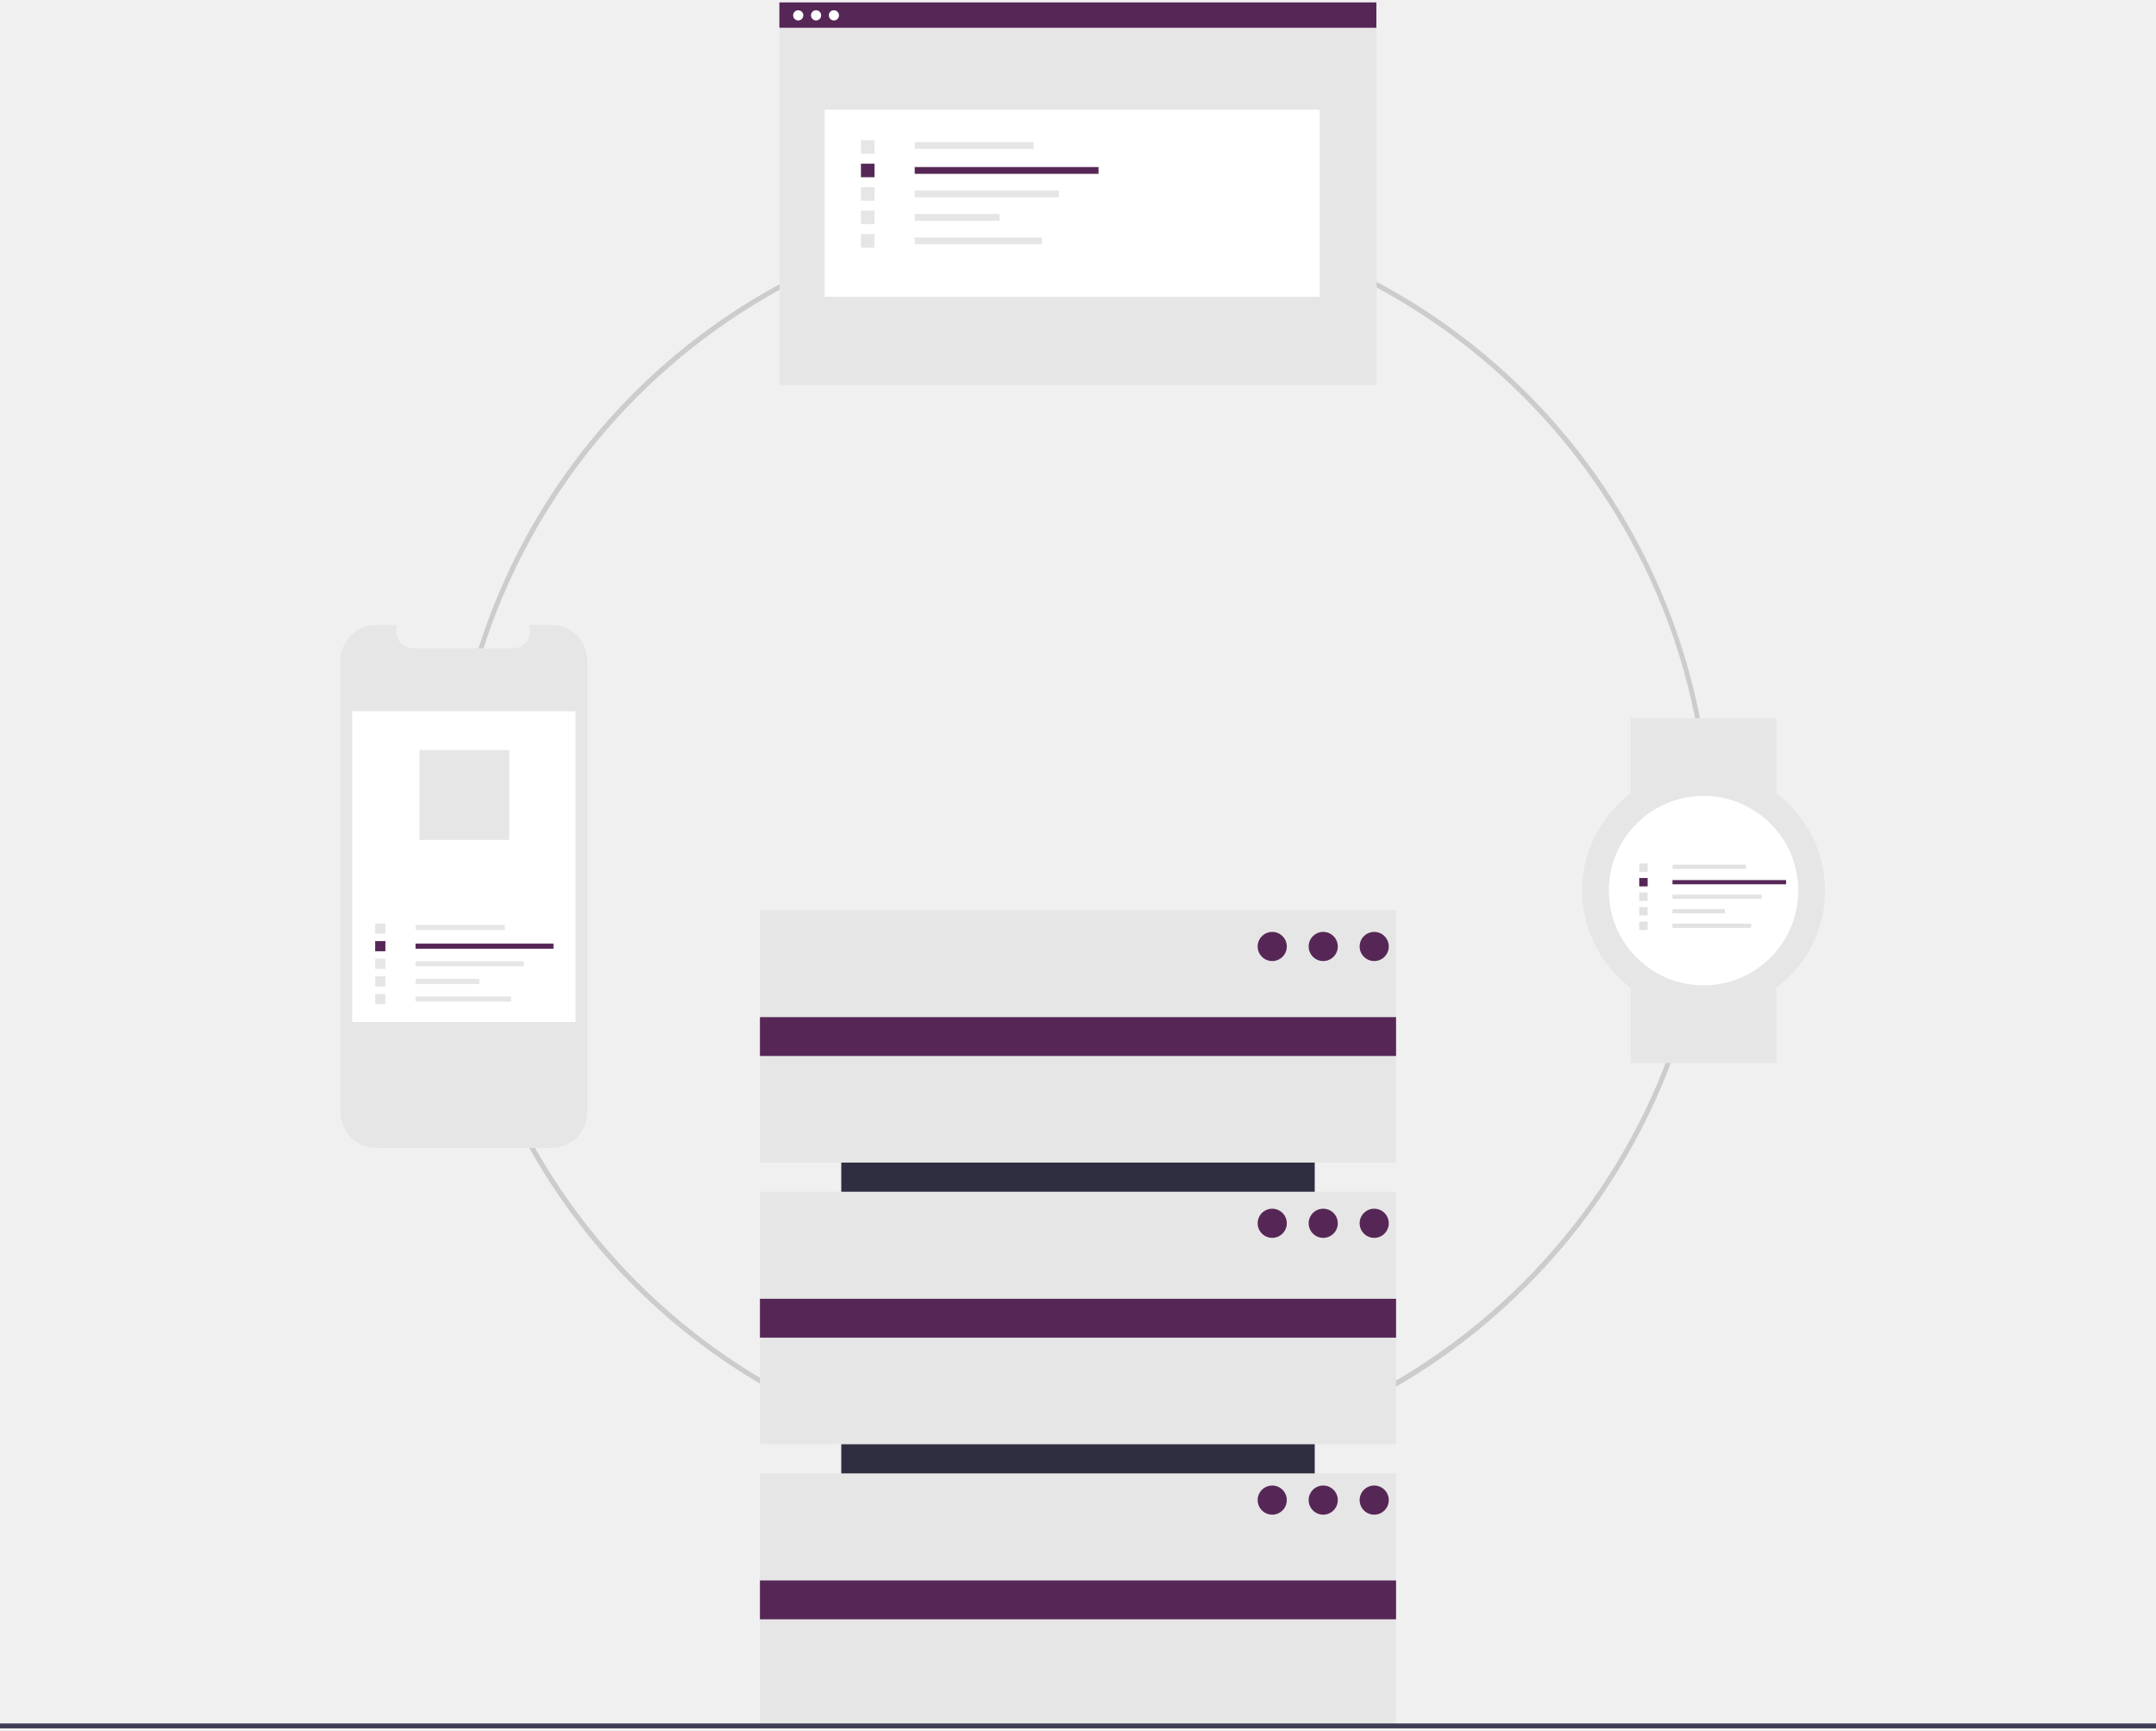
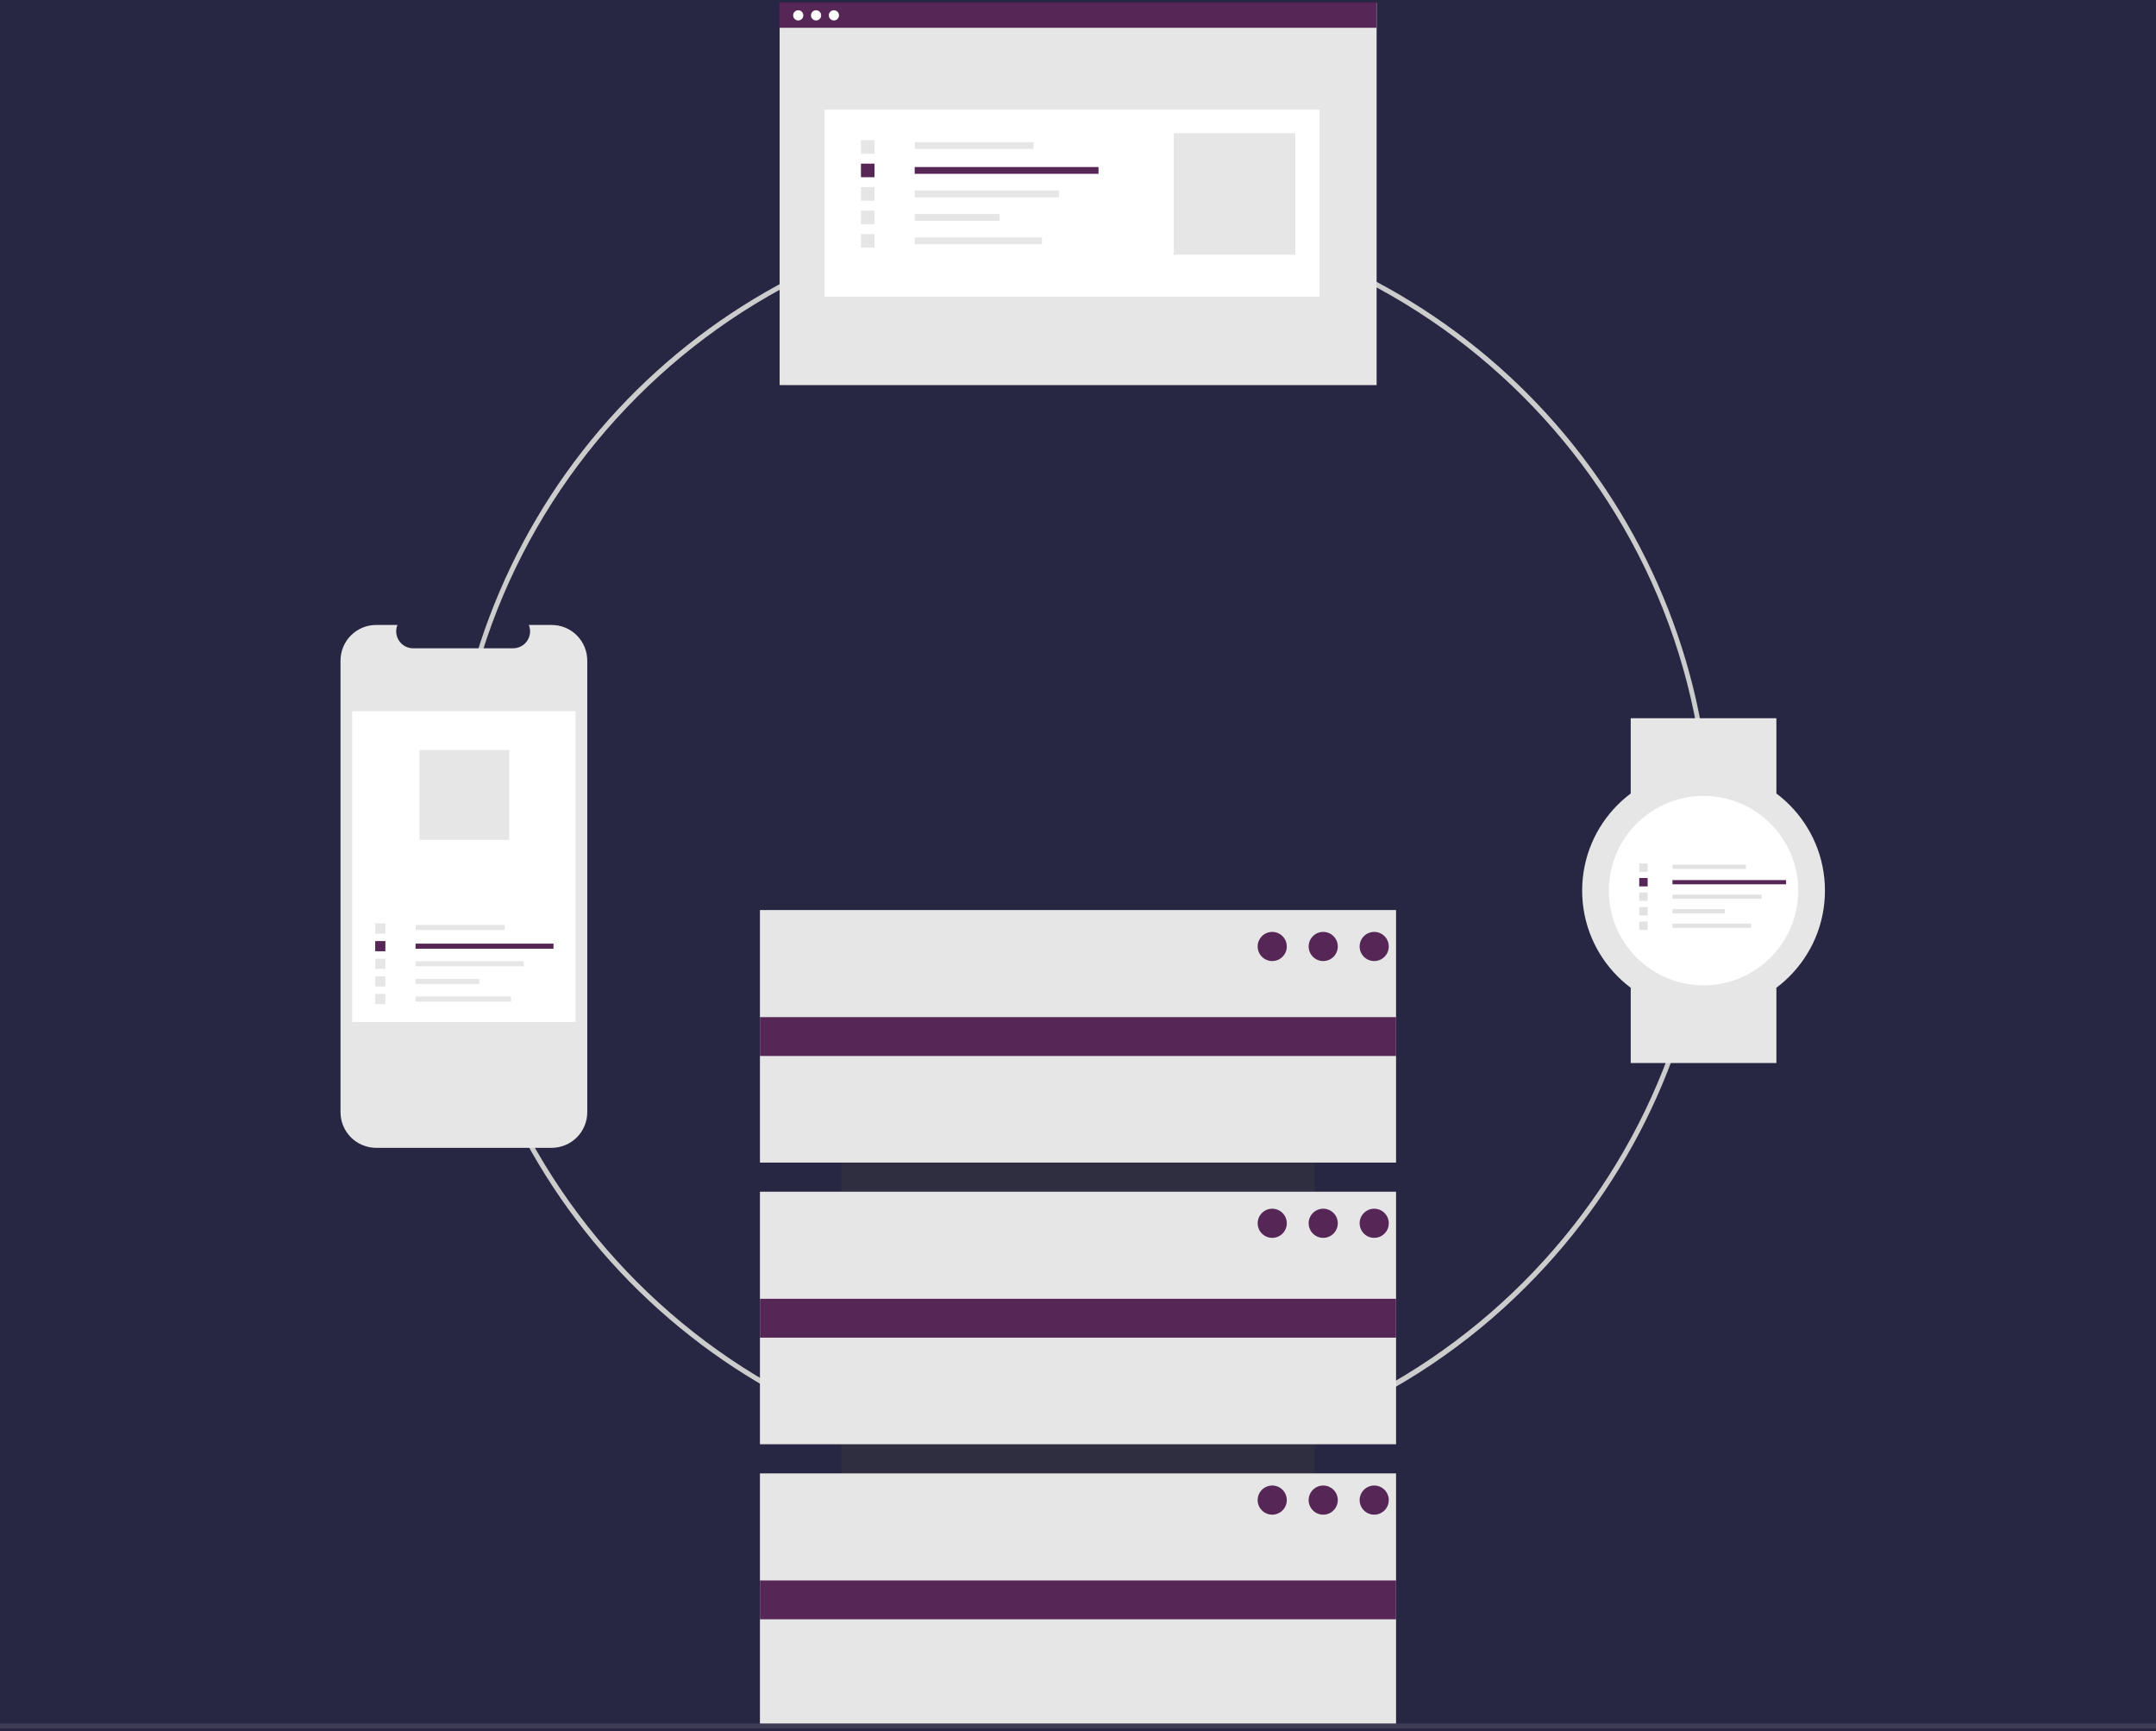
<svg xmlns="http://www.w3.org/2000/svg" width="598" height="480" viewBox="0 0 598 480" fill="none">
-   <g clip-path="url(#clip0_30_163)">
-     <path d="M299.63 407.954C259.112 407.954 219.848 393.905 188.527 368.201C157.206 342.496 135.767 306.727 127.863 266.988C119.958 227.248 126.077 185.997 145.177 150.264C164.277 114.53 195.177 86.525 232.61 71.019C270.044 55.514 311.696 53.468 350.469 65.229C389.242 76.991 422.738 101.833 445.248 135.523C467.759 169.212 477.892 209.664 473.92 249.987C469.949 290.31 452.119 328.008 423.468 356.659C407.243 372.972 387.944 385.906 366.687 394.711C345.43 403.516 322.638 408.017 299.63 407.954ZM299.63 59.034C203.804 59.034 125.843 136.995 125.843 232.821C125.843 328.647 203.804 406.607 299.63 406.607C395.456 406.607 473.417 328.647 473.417 232.821C473.417 136.995 395.456 59.034 299.63 59.034Z" fill="#CCCCCC" />
-     <path d="M364.659 434.218V257.781H233.341V434.218H364.659Z" fill="#2F2E41" />
-     <path d="M387.218 252.394H210.782V322.43H387.218V252.394Z" fill="#E6E6E6" />
-     <path d="M387.218 330.511H210.782V400.547H387.218V330.511Z" fill="#E6E6E6" />
-     <path d="M387.218 408.628H210.782V478.664H387.218V408.628Z" fill="#E6E6E6" />
-     <path d="M387.218 282.089H210.782V292.864H387.218V282.089Z" fill="#562756" />
-     <path d="M387.218 360.206H210.782V370.981H387.218V360.206Z" fill="#562756" />
-     <path d="M387.218 438.323H210.782V449.098H387.218V438.323Z" fill="#562756" />
-     <path d="M352.874 266.536C355.105 266.536 356.914 264.727 356.914 262.495C356.914 260.263 355.105 258.454 352.874 258.454C350.642 258.454 348.833 260.263 348.833 262.495C348.833 264.727 350.642 266.536 352.874 266.536Z" fill="#562756" />
-     <path d="M367.016 266.536C369.247 266.536 371.056 264.727 371.056 262.495C371.056 260.263 369.247 258.454 367.016 258.454C364.784 258.454 362.975 260.263 362.975 262.495C362.975 264.727 364.784 266.536 367.016 266.536Z" fill="#562756" />
-     <path d="M381.158 266.536C383.389 266.536 385.198 264.727 385.198 262.495C385.198 260.263 383.389 258.454 381.158 258.454C378.926 258.454 377.117 260.263 377.117 262.495C377.117 264.727 378.926 266.536 381.158 266.536Z" fill="#562756" />
-     <path d="M352.874 343.306C355.105 343.306 356.914 341.497 356.914 339.265C356.914 337.034 355.105 335.225 352.874 335.225C350.642 335.225 348.833 337.034 348.833 339.265C348.833 341.497 350.642 343.306 352.874 343.306Z" fill="#562756" />
-     <path d="M367.016 343.306C369.247 343.306 371.056 341.497 371.056 339.265C371.056 337.034 369.247 335.225 367.016 335.225C364.784 335.225 362.975 337.034 362.975 339.265C362.975 341.497 364.784 343.306 367.016 343.306Z" fill="#562756" />
-     <path d="M381.158 343.306C383.389 343.306 385.198 341.497 385.198 339.265C385.198 337.034 383.389 335.225 381.158 335.225C378.926 335.225 377.117 337.034 377.117 339.265C377.117 341.497 378.926 343.306 381.158 343.306Z" fill="#562756" />
-     <path d="M352.874 420.076C355.105 420.076 356.914 418.267 356.914 416.036C356.914 413.804 355.105 411.995 352.874 411.995C350.642 411.995 348.833 413.804 348.833 416.036C348.833 418.267 350.642 420.076 352.874 420.076Z" fill="#562756" />
-     <path d="M367.016 420.076C369.247 420.076 371.056 418.267 371.056 416.036C371.056 413.804 369.247 411.995 367.016 411.995C364.784 411.995 362.975 413.804 362.975 416.036C362.975 418.267 364.784 420.076 367.016 420.076Z" fill="#562756" />
-     <path d="M381.158 420.076C383.389 420.076 385.198 418.267 385.198 416.036C385.198 413.804 383.389 411.995 381.158 411.995C378.926 411.995 377.117 413.804 377.117 416.036C377.117 418.267 378.926 420.076 381.158 420.076Z" fill="#562756" />
-     <path d="M598 477.99H0V479.337H598V477.99Z" fill="#3F3D56" />
-     <path d="M162.887 183.204V308.455C162.886 311.076 161.845 313.589 159.992 315.441C158.139 317.294 155.626 318.336 153.006 318.336H104.332C101.711 318.336 99.197 317.296 97.344 315.443C95.49 313.59 94.448 311.076 94.447 308.455V183.204C94.448 180.583 95.49 178.07 97.344 176.217C99.197 174.364 101.711 173.323 104.332 173.324H110.237C109.947 174.037 109.836 174.81 109.915 175.575C109.994 176.341 110.26 177.076 110.689 177.714C111.119 178.353 111.698 178.877 112.377 179.239C113.056 179.602 113.814 179.792 114.584 179.793H142.334C143.104 179.792 143.862 179.602 144.541 179.239C145.22 178.877 145.799 178.353 146.229 177.714C146.658 177.076 146.924 176.341 147.003 175.575C147.082 174.81 146.971 174.037 146.681 173.324H153.006C155.626 173.324 158.139 174.365 159.992 176.218C161.845 178.071 162.886 180.584 162.887 183.204Z" fill="#E6E6E6" />
-     <path d="M159.645 197.242H97.69V283.44H159.645V197.242Z" fill="white" />
-     <path d="M140.008 256.515H115.28V257.928H140.008V256.515Z" fill="#E6E6E6" />
-     <path d="M153.518 261.703H115.256V263.116H153.518V261.703Z" fill="#562756" />
-     <path d="M145.282 266.591H115.256V268.004H145.282V266.591Z" fill="#E6E6E6" />
-     <path d="M132.918 271.479H115.256V272.892H132.918V271.479Z" fill="#E6E6E6" />
-     <path d="M141.75 276.367H115.256V277.78H141.75V276.367Z" fill="#E6E6E6" />
-     <path d="M106.892 256.109H104.066V258.935H106.892V256.109Z" fill="#E6E6E6" />
-     <path d="M106.892 260.997H104.066V263.823H106.892V260.997Z" fill="#562756" />
-     <path d="M106.892 265.885H104.066V268.711H106.892V265.885Z" fill="#E6E6E6" />
-     <path d="M106.892 270.773H104.066V273.599H106.892V270.773Z" fill="#E6E6E6" />
-     <path d="M106.892 275.661H104.066V278.487H106.892V275.661Z" fill="#E6E6E6" />
-     <path d="M141.249 208.017H116.334V232.932H141.249V208.017Z" fill="#E6E6E6" />
-     <path d="M359.274 36.925H325.563V70.636H359.274V36.925Z" fill="#E6E6E6" />
-     <path d="M381.827 0.757H216.243V106.804H381.827V0.757Z" fill="#E6E6E6" />
-     <path d="M366.011 30.425H228.726V82.302H366.011V30.425Z" fill="white" />
-     <path d="M286.687 39.413H253.739V41.296H286.687V39.413Z" fill="#E6E6E6" />
-     <path d="M304.688 46.326H253.706V48.209H304.688V46.326Z" fill="#562756" />
-     <path d="M293.715 52.839H253.706V54.722H293.715V52.839Z" fill="#E6E6E6" />
-     <path d="M277.24 59.352H253.706V61.235H277.24V59.352Z" fill="#E6E6E6" />
-     <path d="M289.008 65.865H253.706V67.748H289.008V65.865Z" fill="#E6E6E6" />
-     <path d="M242.562 38.871H238.797V42.637H242.562V38.871Z" fill="#E6E6E6" />
-     <path d="M242.562 45.385H238.797V49.15H242.562V45.385Z" fill="#562756" />
-     <path d="M242.562 51.898H238.797V55.663H242.562V51.898Z" fill="#E6E6E6" />
-     <path d="M242.562 58.411H238.797V62.176H242.562V58.411Z" fill="#E6E6E6" />
-     <path d="M242.562 64.924H238.797V68.689H242.562V64.924Z" fill="#E6E6E6" />
-     <path d="M381.757 0.663H216.173V7.698H381.757V0.663Z" fill="#562756" />
-     <path d="M231.298 5.671C232.078 5.671 232.71 5.039 232.71 4.259C232.71 3.48 232.078 2.847 231.298 2.847C230.518 2.847 229.886 3.48 229.886 4.259C229.886 5.039 230.518 5.671 231.298 5.671Z" fill="white" />
-     <path d="M221.4 5.671C222.18 5.671 222.812 5.039 222.812 4.259C222.812 3.48 222.18 2.847 221.4 2.847C220.62 2.847 219.988 3.48 219.988 4.259C219.988 5.039 220.62 5.671 221.4 5.671Z" fill="white" />
-     <path d="M226.349 5.671C227.129 5.671 227.761 5.039 227.761 4.259C227.761 3.48 227.129 2.847 226.349 2.847C225.569 2.847 224.937 3.48 224.937 4.259C224.937 5.039 225.569 5.671 226.349 5.671Z" fill="white" />
-     <path d="M492.709 199.193H452.303V220.069H492.709V199.193Z" fill="#E6E6E6" />
-     <path d="M492.709 273.943H452.303V294.819H492.709V273.943Z" fill="#E6E6E6" />
-     <path d="M472.506 280.677C491.102 280.677 506.177 265.602 506.177 247.006C506.177 228.41 491.102 213.335 472.506 213.335C453.91 213.335 438.835 228.41 438.835 247.006C438.835 265.602 453.91 280.677 472.506 280.677Z" fill="#E6E6E6" />
-     <path d="M472.506 273.27C487.011 273.27 498.77 261.511 498.77 247.006C498.77 232.501 487.011 220.743 472.506 220.743C458.001 220.743 446.242 232.501 446.242 247.006C446.242 261.511 458.001 273.27 472.506 273.27Z" fill="white" />
-     <path d="M484.275 239.81H463.906V240.974H484.275V239.81Z" fill="#E2E2E2" />
-     <path d="M495.402 244.084H463.885V245.248H495.402V244.084Z" fill="#562756" />
-     <path d="M488.619 248.11H463.885V249.274H488.619V248.11Z" fill="#E2E2E2" />
-     <path d="M478.434 252.137H463.885V253.301H478.434V252.137Z" fill="#E2E2E2" />
-     <path d="M485.709 256.163H463.885V257.327H485.709V256.163Z" fill="#E2E2E2" />
-     <path d="M456.996 239.475H454.668V241.803H456.996V239.475Z" fill="#E2E2E2" />
-     <path d="M456.996 243.502H454.668V245.83H456.996V243.502Z" fill="#562756" />
-     <path d="M456.996 247.528H454.668V249.856H456.996V247.528Z" fill="#E2E2E2" />
-     <path d="M456.996 251.555H454.668V253.883H456.996V251.555Z" fill="#E2E2E2" />
-     <path d="M456.996 255.581H454.668V257.909H456.996V255.581Z" fill="#E2E2E2" />
+   <rect width="598" height="480" fill="#E5E5E5" />
+   <g id="Home">
+     <rect width="1440" height="4081" transform="translate(-128 -910)" fill="white" />
+     <g id="back end section">
+       <rect width="1440" height="762" transform="translate(-128 -141)" fill="#272643" />
+       <g id="section content">
+         <g id="undraw_server_cluster_jwwq 1" clip-path="url(#clip0_0_1)">
+           <path id="cercule" d="M299.63 407.954C259.112 407.954 219.848 393.905 188.527 368.201C157.206 342.496 135.767 306.727 127.863 266.988C119.958 227.248 126.077 185.997 145.177 150.264C164.277 114.53 195.177 86.525 232.61 71.019C270.044 55.514 311.696 53.468 350.469 65.229C389.242 76.991 422.738 101.833 445.248 135.523C467.759 169.212 477.892 209.664 473.92 249.987C469.949 290.31 452.119 328.008 423.468 356.659C407.243 372.972 387.944 385.906 366.687 394.711C345.43 403.516 322.638 408.017 299.63 407.954ZM299.63 59.034C203.804 59.034 125.843 136.995 125.843 232.821C125.843 328.647 203.804 406.607 299.63 406.607C395.456 406.607 473.417 328.647 473.417 232.821C473.417 136.995 395.456 59.034 299.63 59.034Z" fill="#CCCCCC" />
+           <g id="server">
+             <path id="background" d="M364.659 434.218V257.781H233.341V434.218H364.659Z" fill="#2F2E41" />
+             <g id="layout">
+               <path id="Vector" d="M387.218 252.394H210.782V322.43H387.218V252.394Z" fill="#E6E6E6" />
+               <path id="Vector_2" d="M387.218 282.089H210.782V292.864H387.218V282.089Z" fill="#562756" />
+               <path id="Vector_3" d="M352.874 266.536C355.105 266.536 356.914 264.727 356.914 262.495C356.914 260.263 355.105 258.454 352.874 258.454C350.642 258.454 348.833 260.263 348.833 262.495C348.833 264.727 350.642 266.536 352.874 266.536Z" fill="#562756" />
+               <path id="Vector_4" d="M367.016 266.536C369.247 266.536 371.056 264.727 371.056 262.495C371.056 260.263 369.247 258.454 367.016 258.454C364.784 258.454 362.975 260.263 362.975 262.495C362.975 264.727 364.784 266.536 367.016 266.536Z" fill="#562756" />
+               <path id="Vector_5" d="M381.158 266.536C383.389 266.536 385.198 264.727 385.198 262.495C385.198 260.263 383.389 258.454 381.158 258.454C378.926 258.454 377.117 260.263 377.117 262.495C377.117 264.727 378.926 266.536 381.158 266.536Z" fill="#562756" />
+             </g>
+             <g id="layout_2">
+               <path id="Vector_6" d="M387.218 330.511H210.782V400.547H387.218V330.511Z" fill="#E6E6E6" />
+               <path id="Vector_7" d="M387.218 360.206H210.782V370.981H387.218V360.206Z" fill="#562756" />
+               <path id="Vector_8" d="M352.874 343.306C355.105 343.306 356.914 341.497 356.914 339.265C356.914 337.034 355.105 335.225 352.874 335.225C350.642 335.225 348.833 337.034 348.833 339.265C348.833 341.497 350.642 343.306 352.874 343.306Z" fill="#562756" />
+               <path id="Vector_9" d="M367.016 343.306C369.247 343.306 371.056 341.497 371.056 339.265C371.056 337.034 369.247 335.225 367.016 335.225C364.784 335.225 362.975 337.034 362.975 339.265C362.975 341.497 364.784 343.306 367.016 343.306Z" fill="#562756" />
+               <path id="Vector_10" d="M381.158 343.306C383.389 343.306 385.198 341.497 385.198 339.265C385.198 337.034 383.389 335.225 381.158 335.225C378.926 335.225 377.117 337.034 377.117 339.265C377.117 341.497 378.926 343.306 381.158 343.306Z" fill="#562756" />
+             </g>
+             <g id="layout_3">
+               <path id="Vector_11" d="M387.218 408.628H210.782V478.664H387.218V408.628Z" fill="#E6E6E6" />
+               <path id="Vector_12" d="M387.218 438.323H210.782V449.098H387.218V438.323Z" fill="#562756" />
+               <path id="Vector_13" d="M352.874 420.076C355.105 420.076 356.914 418.267 356.914 416.036C356.914 413.804 355.105 411.995 352.874 411.995C350.642 411.995 348.833 413.804 348.833 416.036C348.833 418.267 350.642 420.076 352.874 420.076Z" fill="#562756" />
+               <path id="Vector_14" d="M367.016 420.076C369.247 420.076 371.056 418.267 371.056 416.036C371.056 413.804 369.247 411.995 367.016 411.995C364.784 411.995 362.975 413.804 362.975 416.036C362.975 418.267 364.784 420.076 367.016 420.076Z" fill="#562756" />
+               <path id="Vector_15" d="M381.158 420.076C383.389 420.076 385.198 418.267 385.198 416.036C385.198 413.804 383.389 411.995 381.158 411.995C378.926 411.995 377.117 413.804 377.117 416.036C377.117 418.267 378.926 420.076 381.158 420.076Z" fill="#562756" />
+             </g>
+           </g>
+           <path id="Vector_16" d="M598 477.99H0V479.337H598V477.99Z" fill="#3F3D56" />
+           <g id="phone">
+             <path id="Vector_17" d="M162.887 183.204V308.455C162.886 311.076 161.845 313.589 159.992 315.441C158.139 317.294 155.626 318.336 153.006 318.336H104.332C101.711 318.336 99.197 317.296 97.344 315.443C95.49 313.59 94.448 311.076 94.447 308.455V183.204C94.448 180.583 95.49 178.07 97.344 176.217C99.197 174.364 101.711 173.323 104.332 173.324H110.237C109.947 174.037 109.836 174.81 109.915 175.575C109.994 176.341 110.26 177.076 110.689 177.714C111.119 178.353 111.698 178.877 112.377 179.239C113.056 179.602 113.814 179.792 114.584 179.793H142.334C143.104 179.792 143.862 179.602 144.541 179.239C145.22 178.877 145.799 178.353 146.229 177.714C146.658 177.076 146.924 176.341 147.003 175.575C147.082 174.81 146.971 174.037 146.681 173.324H153.006C155.626 173.324 158.139 174.365 159.992 176.218C161.845 178.071 162.886 180.584 162.887 183.204Z" fill="#E6E6E6" />
+             <path id="Vector_18" d="M159.645 197.242H97.69V283.44H159.645V197.242Z" fill="white" />
+             <path id="Vector_19" d="M140.008 256.515H115.28V257.928H140.008V256.515Z" fill="#E6E6E6" />
+             <path id="Vector_20" d="M153.518 261.703H115.256V263.116H153.518V261.703Z" fill="#562756" />
+             <path id="Vector_21" d="M145.282 266.591H115.256V268.004H145.282V266.591Z" fill="#E6E6E6" />
+             <path id="Vector_22" d="M132.918 271.479H115.256V272.892H132.918V271.479Z" fill="#E6E6E6" />
+             <path id="Vector_23" d="M141.75 276.367H115.256V277.78H141.75V276.367Z" fill="#E6E6E6" />
+             <path id="Vector_24" d="M106.892 256.109H104.066V258.935H106.892V256.109Z" fill="#E6E6E6" />
+             <path id="Vector_25" d="M106.892 260.997H104.066V263.823H106.892V260.997Z" fill="#562756" />
+             <path id="Vector_26" d="M106.892 265.885H104.066V268.711H106.892V265.885Z" fill="#E6E6E6" />
+             <path id="Vector_27" d="M106.892 270.773H104.066V273.599H106.892V270.773Z" fill="#E6E6E6" />
+             <path id="Vector_28" d="M106.892 275.661H104.066V278.487H106.892V275.661Z" fill="#E6E6E6" />
+             <path id="Vector_29" d="M141.249 208.017H116.334V232.932H141.249V208.017Z" fill="#E6E6E6" />
+           </g>
+           <g id="pc">
+             <path id="Vector_30" d="M381.827 0.757H216.243V106.804H381.827V0.757Z" fill="#E6E6E6" />
+             <path id="Vector_31" d="M366.011 30.425H228.726V82.302H366.011V30.425Z" fill="white" />
+             <path id="Vector_32" d="M286.687 39.413H253.739V41.296H286.687V39.413Z" fill="#E6E6E6" />
+             <path id="Vector_33" d="M304.688 46.326H253.706V48.209H304.688V46.326Z" fill="#562756" />
+             <path id="Vector_34" d="M293.715 52.839H253.706V54.722H293.715V52.839Z" fill="#E6E6E6" />
+             <path id="Vector_35" d="M277.24 59.352H253.706V61.235H277.24V59.352Z" fill="#E6E6E6" />
+             <path id="Vector_36" d="M289.008 65.865H253.706V67.748H289.008V65.865Z" fill="#E6E6E6" />
+             <path id="Vector_37" d="M242.562 38.871H238.797V42.637H242.562V38.871Z" fill="#E6E6E6" />
+             <path id="Vector_38" d="M242.562 45.385H238.797V49.15H242.562V45.385Z" fill="#562756" />
+             <path id="Vector_39" d="M242.562 51.898H238.797V55.663H242.562V51.898Z" fill="#E6E6E6" />
+             <path id="Vector_40" d="M242.562 58.411H238.797V62.176H242.562V58.411Z" fill="#E6E6E6" />
+             <path id="Vector_41" d="M242.562 64.924H238.797V68.689H242.562V64.924Z" fill="#E6E6E6" />
+             <path id="Vector_42" d="M381.757 0.663H216.173V7.698H381.757V0.663Z" fill="#562756" />
+             <path id="Vector_43" d="M231.298 5.671C232.078 5.671 232.71 5.039 232.71 4.259C232.71 3.48 232.078 2.847 231.298 2.847C230.518 2.847 229.886 3.48 229.886 4.259C229.886 5.039 230.518 5.671 231.298 5.671Z" fill="white" />
+             <path id="Vector_44" d="M221.4 5.671C222.18 5.671 222.812 5.039 222.812 4.259C222.812 3.48 222.18 2.847 221.4 2.847C220.62 2.847 219.988 3.48 219.988 4.259C219.988 5.039 220.62 5.671 221.4 5.671Z" fill="white" />
+             <path id="Vector_45" d="M226.349 5.671C227.129 5.671 227.761 5.039 227.761 4.259C227.761 3.48 227.129 2.847 226.349 2.847C225.569 2.847 224.937 3.48 224.937 4.259C224.937 5.039 225.569 5.671 226.349 5.671Z" fill="white" />
+             <path id="Vector_46" d="M359.274 36.925H325.563V70.636H359.274V36.925Z" fill="#E6E6E6" />
+           </g>
+           <g id="watch">
+             <path id="Vector_47" d="M492.709 199.193H452.303V220.069H492.709V199.193Z" fill="#E6E6E6" />
+             <path id="Vector_48" d="M492.709 273.943H452.303V294.819H492.709V273.943Z" fill="#E6E6E6" />
+             <path id="Vector_49" d="M472.506 280.677C491.102 280.677 506.177 265.602 506.177 247.006C506.177 228.41 491.102 213.335 472.506 213.335C453.91 213.335 438.835 228.41 438.835 247.006C438.835 265.602 453.91 280.677 472.506 280.677Z" fill="#E6E6E6" />
+             <path id="Vector_50" d="M472.506 273.27C487.011 273.27 498.77 261.511 498.77 247.006C498.77 232.501 487.011 220.743 472.506 220.743C458.001 220.743 446.242 232.501 446.242 247.006C446.242 261.511 458.001 273.27 472.506 273.27Z" fill="white" />
+             <path id="Vector_51" d="M484.275 239.81H463.906V240.974H484.275V239.81Z" fill="#E2E2E2" />
+             <path id="Vector_52" d="M495.402 244.084H463.885V245.248H495.402V244.084Z" fill="#562756" />
+             <path id="Vector_53" d="M488.619 248.11H463.885V249.274H488.619V248.11Z" fill="#E2E2E2" />
+             <path id="Vector_54" d="M478.434 252.137H463.885V253.301H478.434V252.137Z" fill="#E2E2E2" />
+             <path id="Vector_55" d="M485.709 256.163H463.885V257.327H485.709V256.163Z" fill="#E2E2E2" />
+             <path id="Vector_56" d="M456.996 239.475H454.668V241.803H456.996V239.475Z" fill="#E2E2E2" />
+             <path id="Vector_57" d="M456.996 243.502H454.668V245.83H456.996V243.502Z" fill="#562756" />
+             <path id="Vector_58" d="M456.996 247.528H454.668V249.856H456.996V247.528Z" fill="#E2E2E2" />
+             <path id="Vector_59" d="M456.996 251.555H454.668V253.883H456.996V251.555Z" fill="#E2E2E2" />
+             <path id="Vector_60" d="M456.996 255.581H454.668V257.909H456.996V255.581Z" fill="#E2E2E2" />
+           </g>
+         </g>
+       </g>
+     </g>
  </g>
  <defs>
-     <clipPath id="clip0_30_163">
+     <clipPath id="clip0_0_1">
      <rect width="598" height="478.674" fill="white" transform="translate(0 0.662933)" />
    </clipPath>
  </defs>
</svg>
